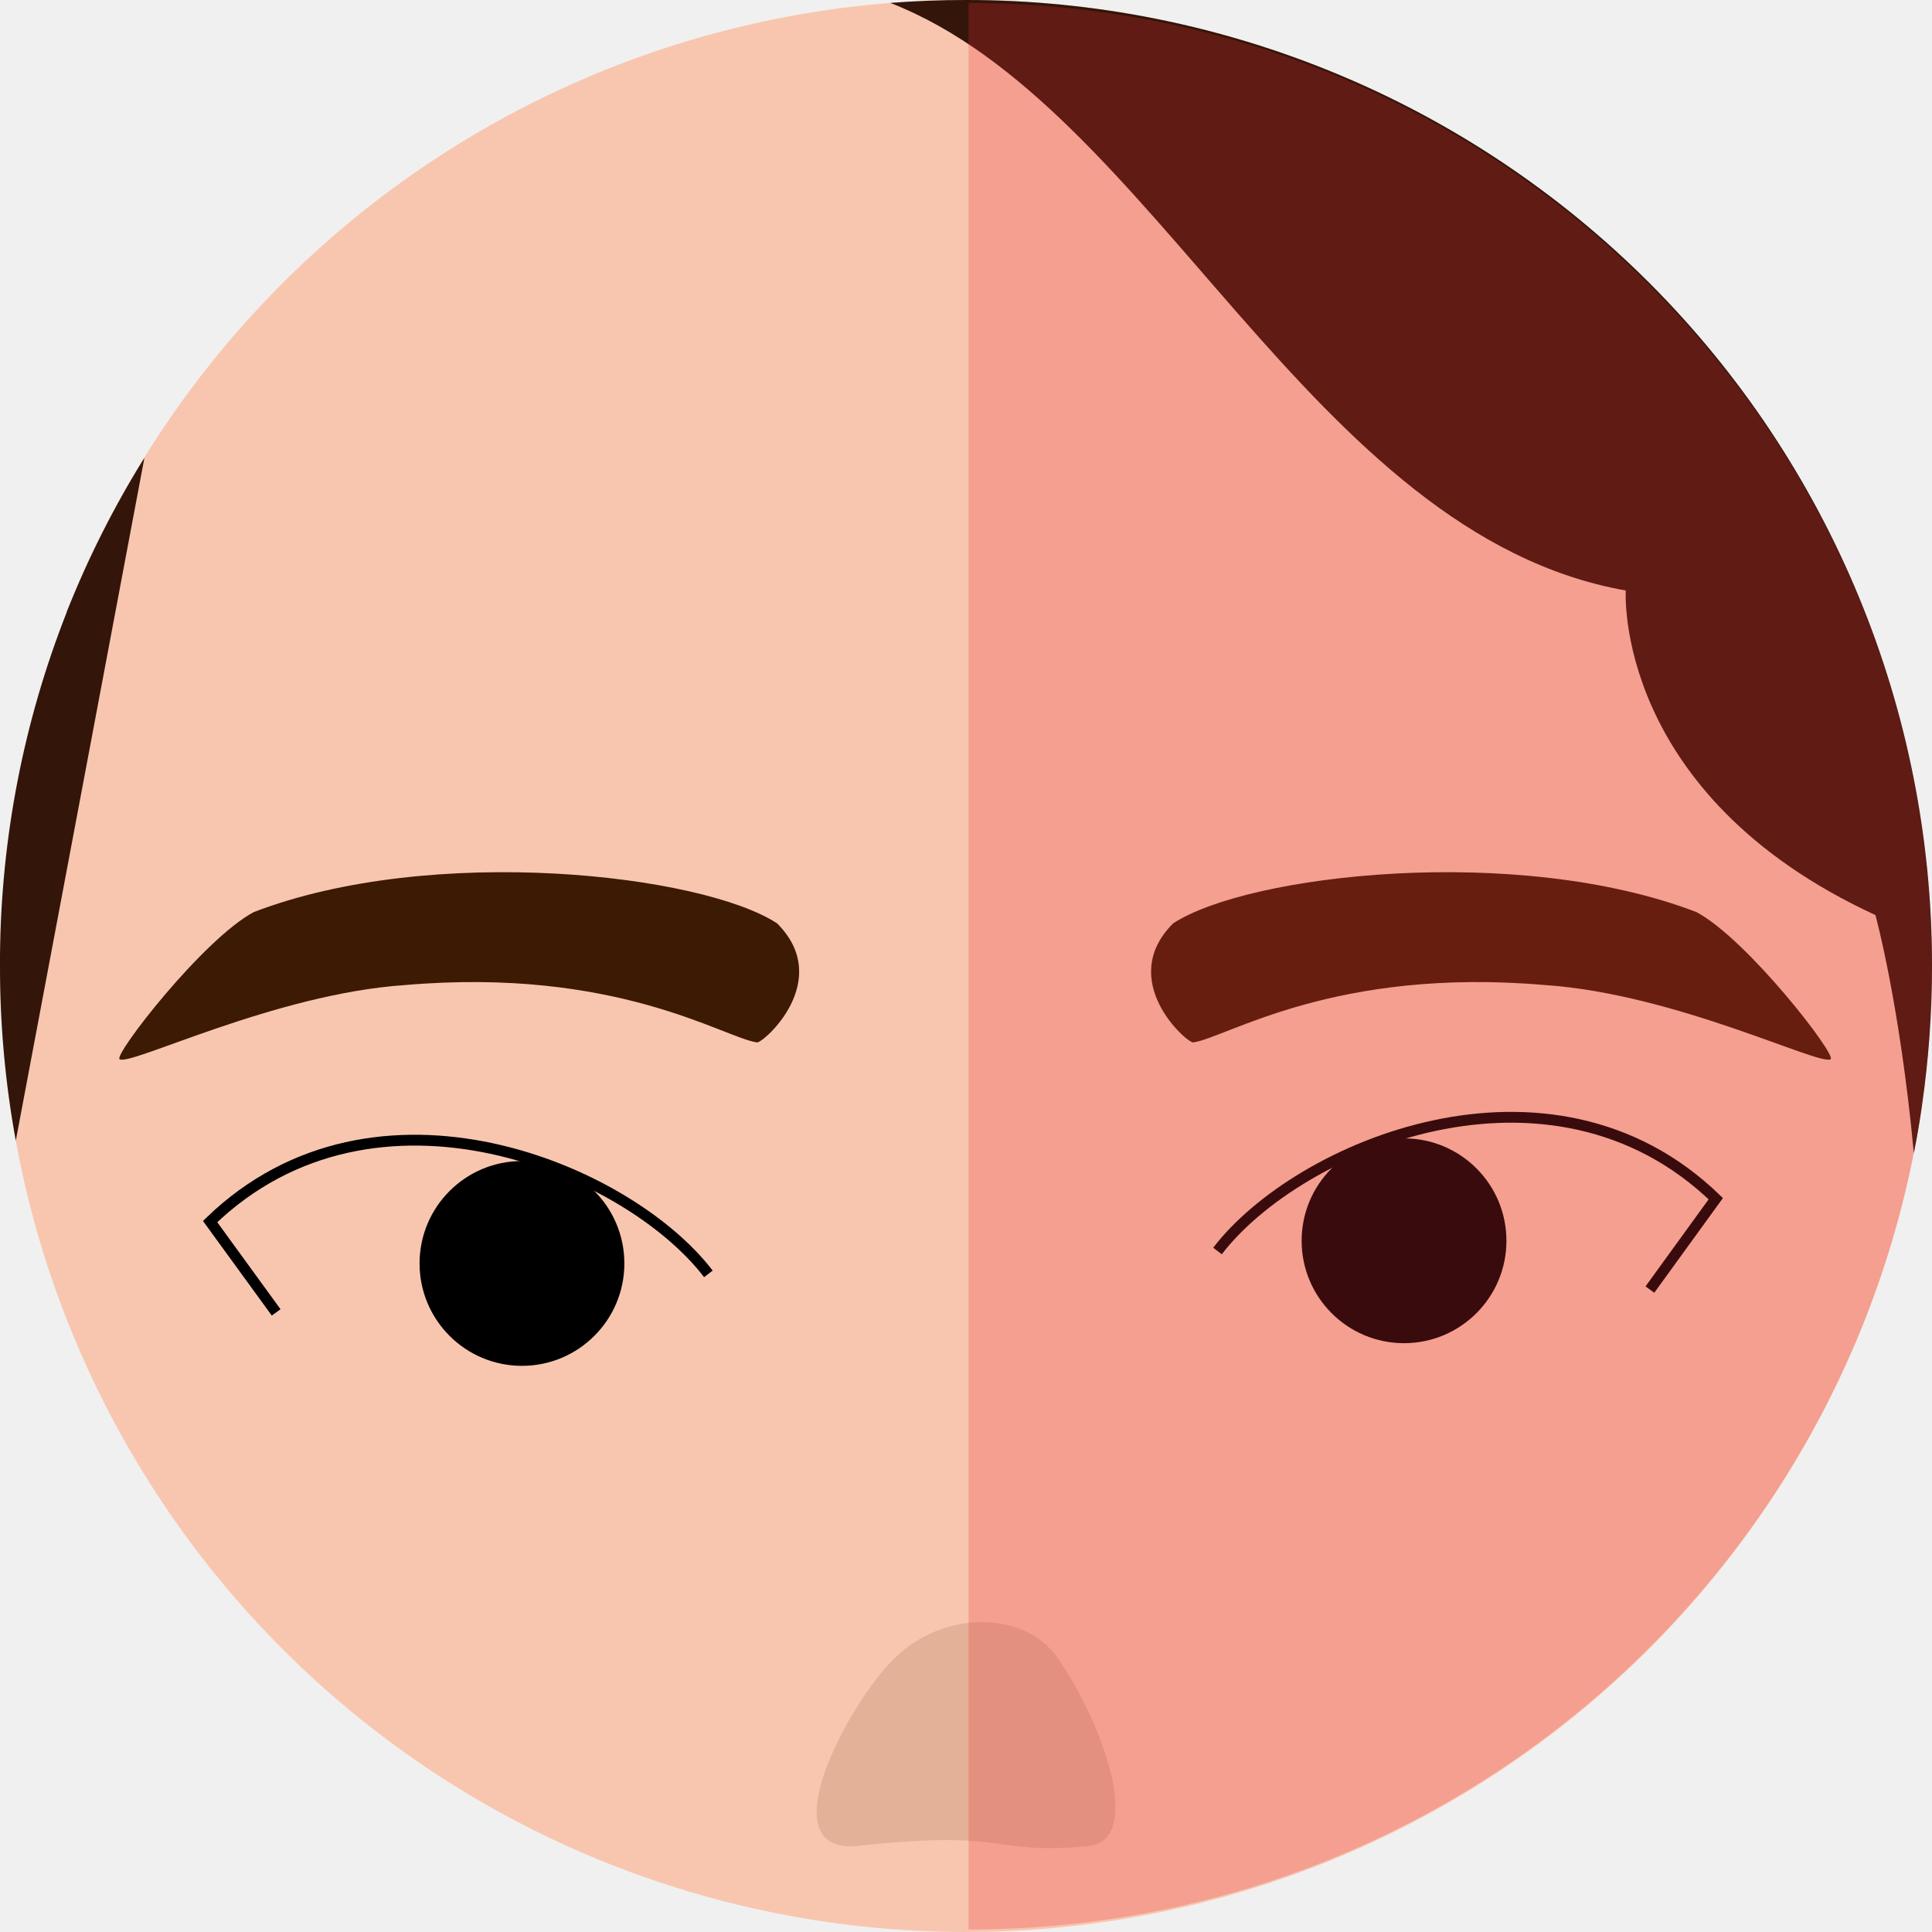
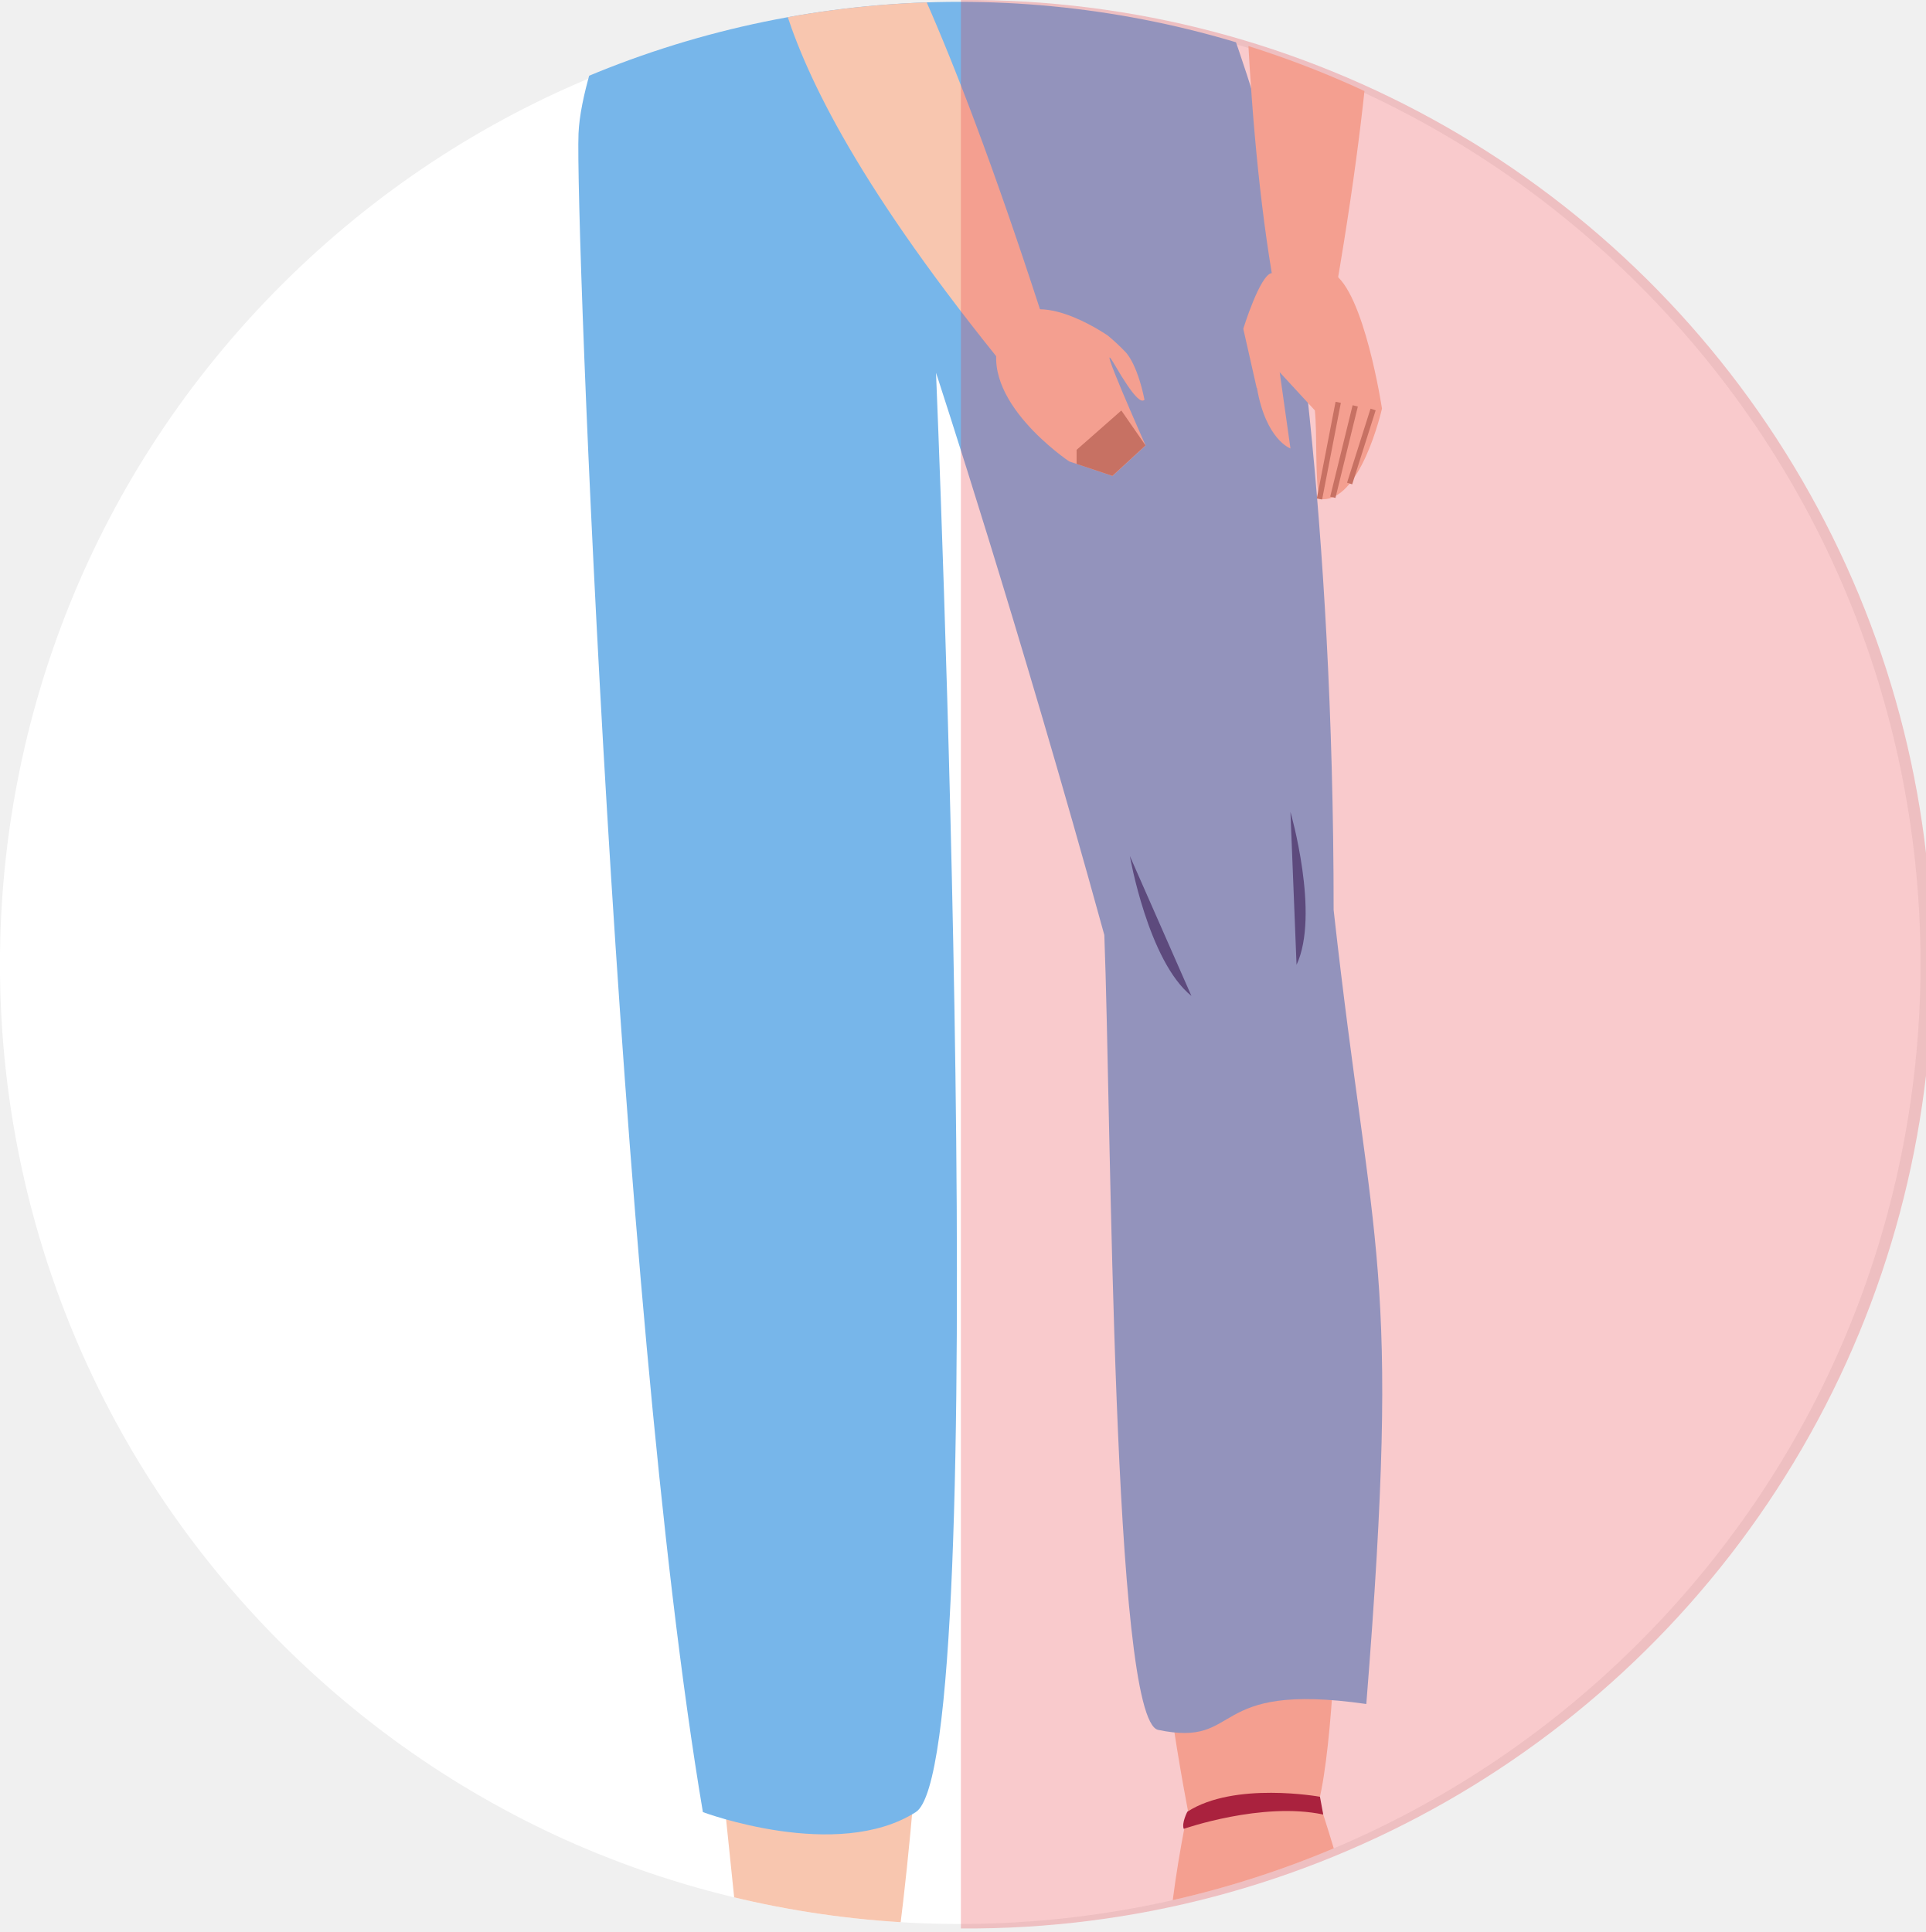
- <svg xmlns="http://www.w3.org/2000/svg" viewBox="0 0 357.15 357.15">
-   <g id="ee17387f-db57-436c-b4f1-22a09928fab9" data-name="Camada 2">
-     <g id="af307573-0e2c-4fae-a46f-30ff3bf164ab" data-name="frame_1">
-       <g id="b4f2019f-8f73-4ca0-94d3-3be896592a54" data-name="visao_1">
-         <g>
-           <path d="M355.29,204.42c-.42,2.93-.91,5.85-1.5,8.74A178.69,178.69,0,0,1,122.87,348.27c-2.85-.92-5.67-1.93-8.45-3A178.44,178.44,0,0,1,0,178.58c0-.63,0-1.25,0-1.85,0,0,0,0,0-.07a335.71,335.71,0,0,1,12.34-63.5s0,0,0-.06A178.87,178.87,0,0,1,164.58.54q6.93-.54,14-.54a177.85,177.85,0,0,1,84.7,21.33A193.75,193.75,0,0,1,286.7,36.89S339.87,78,355.29,204.42Z" fill="#f8c6af" />
-           <path d="M26.7,84.62,2.92,210.86A178.94,178.94,0,0,1,0,178.58c0-.63,0-1.25,0-1.85,0,0,0,0,0-.07a177.38,177.38,0,0,1,12.34-63.5s0,0,0-.06A178.49,178.49,0,0,1,26.7,84.62Z" fill="#33150a" />
-           <path d="M357.15,178.58a180.67,180.67,0,0,1-1.86,25.84c-.42,2.93-.91,5.85-1.5,8.74-2.6-27.76-7.1-44-7.1-44-48.5-22.38-46.15-60-46.15-60C242.12,98.8,213.36,19.51,164.58.54q6.93-.54,14-.54A178.48,178.48,0,0,1,357.15,178.58Z" fill="#33150a" />
-           <path d="M220.59,192.7c-1.16.16-14.27-11.45-3.73-22,13.87-9.09,63.7-14.79,96.75-2.09,9.38,5,25.9,26.36,24.81,27.19-1.81,1.38-28.62-12.07-52.74-13.7C246.56,178.72,226.82,191.81,220.59,192.7Z" fill="#3d1a03" />
-           <path d="M139.94,192.7c1.15.16,14.26-11.45,3.72-22-13.86-9.09-63.7-14.79-96.75-2.09-9.37,5-25.9,26.36-24.81,27.19,1.81,1.38,28.63-12.07,52.74-13.7C114,178.72,133.71,191.81,139.94,192.7Z" fill="#3d1a03" />
-           <path d="M201.05,341.3c-18.42,1.6-14.1-3.15-42.24-.08-17,1.87-2.33-25.79,6.36-34.49,9.42-9.41,24.54-8.9,30.54,0C204.65,320,211.23,340.42,201.05,341.3Z" fill="#e3b198" />
-           <path d="M51.05,242.61,38.84,225.82c30.61-29.59,77.35-9.67,92.11,9.67" fill="none" stroke="#000" stroke-miterlimit="10" stroke-width="2" />
+ <svg xmlns="http://www.w3.org/2000/svg" viewBox="0 0 357.58 358.87">
+   <defs>
+     <clipPath id="bda0d069-509c-4c83-b482-b56659917a03" transform="translate(-0.32)">
+       <circle cx="178.52" cy="178.86" r="178.52" transform="translate(-74.19 178.62) rotate(-45)" fill="none" />
+     </clipPath>
+   </defs>
+   <g id="ad95bea2-0ae1-48f1-9446-f33183d9fa9f" data-name="Camada 2">
+     <g id="b88265d1-3bf6-4bbf-8adb-eb96e09b5e56" data-name="movimento1">
+       <g>
+         <g clip-path="url(#bda0d069-509c-4c83-b482-b56659917a03)">
+           <circle cx="178.67" cy="179.1" r="178.36" transform="translate(-74.63 178.8) rotate(-45)" fill="#fff" />
          <g>
-             <path d="M225.07,231.26c14.76-19.33,61.49-39.26,92.11-9.67L305,238.39" fill="none" stroke="#000" stroke-miterlimit="10" stroke-width="2" />
-             <circle cx="259.55" cy="229.37" r="17.93" stroke="#000" stroke-miterlimit="10" stroke-width="2" />
-             <circle cx="96.49" cy="233.56" r="17.93" stroke="#000" stroke-miterlimit="10" stroke-width="2" />
+             <g>
+               <path d="M161.52,358.77c.91-.06,1.82-.08,2.72-.06a8.12,8.12,0,0,1,1-.13c.39,0,.78,0,1.17,0,.22,0,.43,0,.64,0l.37,0c.86-6.81,1.79-15.34,2.66-25.59-22.17,2.44-35.66-2.37-35.66-2.37l2.9,28a4.92,4.92,0,0,1,.67,0l.41,0a3.29,3.29,0,0,1,.77,0c4.24.36,8.71.17,13,.16a8.18,8.18,0,0,1,2.92-.1c.44.05.88.13,1.32.19a7.76,7.76,0,0,1,.82-.13c1.12-.09,2.23-.05,3.35-.06A5.18,5.18,0,0,1,161.52,358.77Z" transform="translate(-0.32)" fill="#f8c6af" />
+               <path d="M248.38,294.73c.44,1.77-.45,29.26-3.11,39.9s-23.17,7.53-23.17,7.53-6.34-30.36-6.21-46.77c.13-15.67,32.49-.66,32.49-.66" transform="translate(-0.32)" fill="#f8c6af" />
+               <path d="M251,353.57c-2.74-10-5.68-18.94-5.68-18.94-12,6-24.42,2-24.42,2s-2.1,9.56-3.25,20.46A170.66,170.66,0,0,0,251,353.57Z" transform="translate(-0.32)" fill="#f8c6af" />
+               <path d="M220.18,339.71s14.52-5.08,25.91-2.66l-.61-3.3s-15.89-2.89-24.63,2.78c0,0-1.1,2.1-.67,3.18" transform="translate(-0.32)" fill="#951f41" />
+             </g>
+             <g>
+               <path d="M114.51.23c-3.4,8.59-6.45,18-6.74,24.54-.66,15.3,7.14,217.39,23.1,311.83,0,0,24.91,9.31,39.54,0s3.76-267.35,3.76-267.35,15.4,46.82,31.26,104.43c1.33,34.59,1.42,145.87,10,147.65,16,3.33,8.73-9.1,38.66-4.81,6.56-82.31,1.18-82.31-6.07-147.49,0-73.16-8.08-124.56-11.32-137.56-1.1-6.8-5-18.66-9.44-31.13" transform="translate(-0.32)" fill="#77b6ea" />
+               <path d="M210.17,159s3.41,19.55,11.44,26" transform="translate(-0.32)" fill="#2f5496" />
+               <path d="M240,150.81s5.51,19.06,1.13,28.41" transform="translate(-0.32)" fill="#2f5496" />
+             </g>
+             <g>
+               <g>
+                 <path d="M233.73,72.07l-2.49-11s3.1-10.06,5.29-10.35,5.5-3.36,11.33,0S257,75.89,257,75.89s-4,17.88-11.63,16.8c-.83-3.49-.39-12.31-.84-16.46L238,69.14l2,14.16s-4.56-1.59-6.22-11.23" transform="translate(-0.32)" fill="#f8c6af" />
+                 <line x1="255.03" y1="76.06" x2="250.67" y2="89.81" fill="none" stroke="#bc8873" stroke-miterlimit="10" />
+                 <line x1="248.55" y1="74.73" x2="245.07" y2="92.69" fill="none" stroke="#bc8873" stroke-miterlimit="10" />
+                 <line x1="251.71" y1="75.39" x2="247.55" y2="92.37" fill="none" stroke="#bc8873" stroke-miterlimit="10" />
+               </g>
+               <path d="M231.78.23c.66,15.5,2,33.92,4.75,50.51,4.65.94,5.19,2.56,12,2.66,4-23.24,5.88-40.43,6.64-53.17" transform="translate(-0.32)" fill="#f8c6af" />
+             </g>
+             <g>
+               <path d="M145.7.23c3.7,12.55,12.79,32.51,39.64,65.93,4,5,10.12-2.62,8.12-8.77-8.72-26.8-15.76-45-21.11-57.16" transform="translate(-0.32)" fill="#f8c6af" />
+               <g>
+                 <path d="M198.91,85.71S181.67,74.22,186.05,62.6c4-10.5,17.42-2,20-.29a36.37,36.37,0,0,1,3.23,3s2.16,1.87,3.61,8.94c-.58.62-1.91-.25-5.54-6.5-4-6.91,5.75,15,5.75,15l-6.15,5.66Z" transform="translate(-0.32)" fill="#f8c6af" />
+                 <polygon points="199.96 83.56 208.27 76.25 212.76 82.73 206.61 88.39 199.96 86.17 199.96 83.56" fill="#bc8873" />
+               </g>
+             </g>
          </g>
-           <path d="M357.12,178.61A178.08,178.08,0,0,1,179.05,356.68V.55A178.07,178.07,0,0,1,357.12,178.61Z" fill="#e72a33" opacity="0.25" />
        </g>
+         <path d="M178.79,0a179.11,179.11,0,1,1,0,358.21" transform="translate(-0.32)" fill="#e72a33" opacity="0.25" />
      </g>
    </g>
  </g>
</svg>
